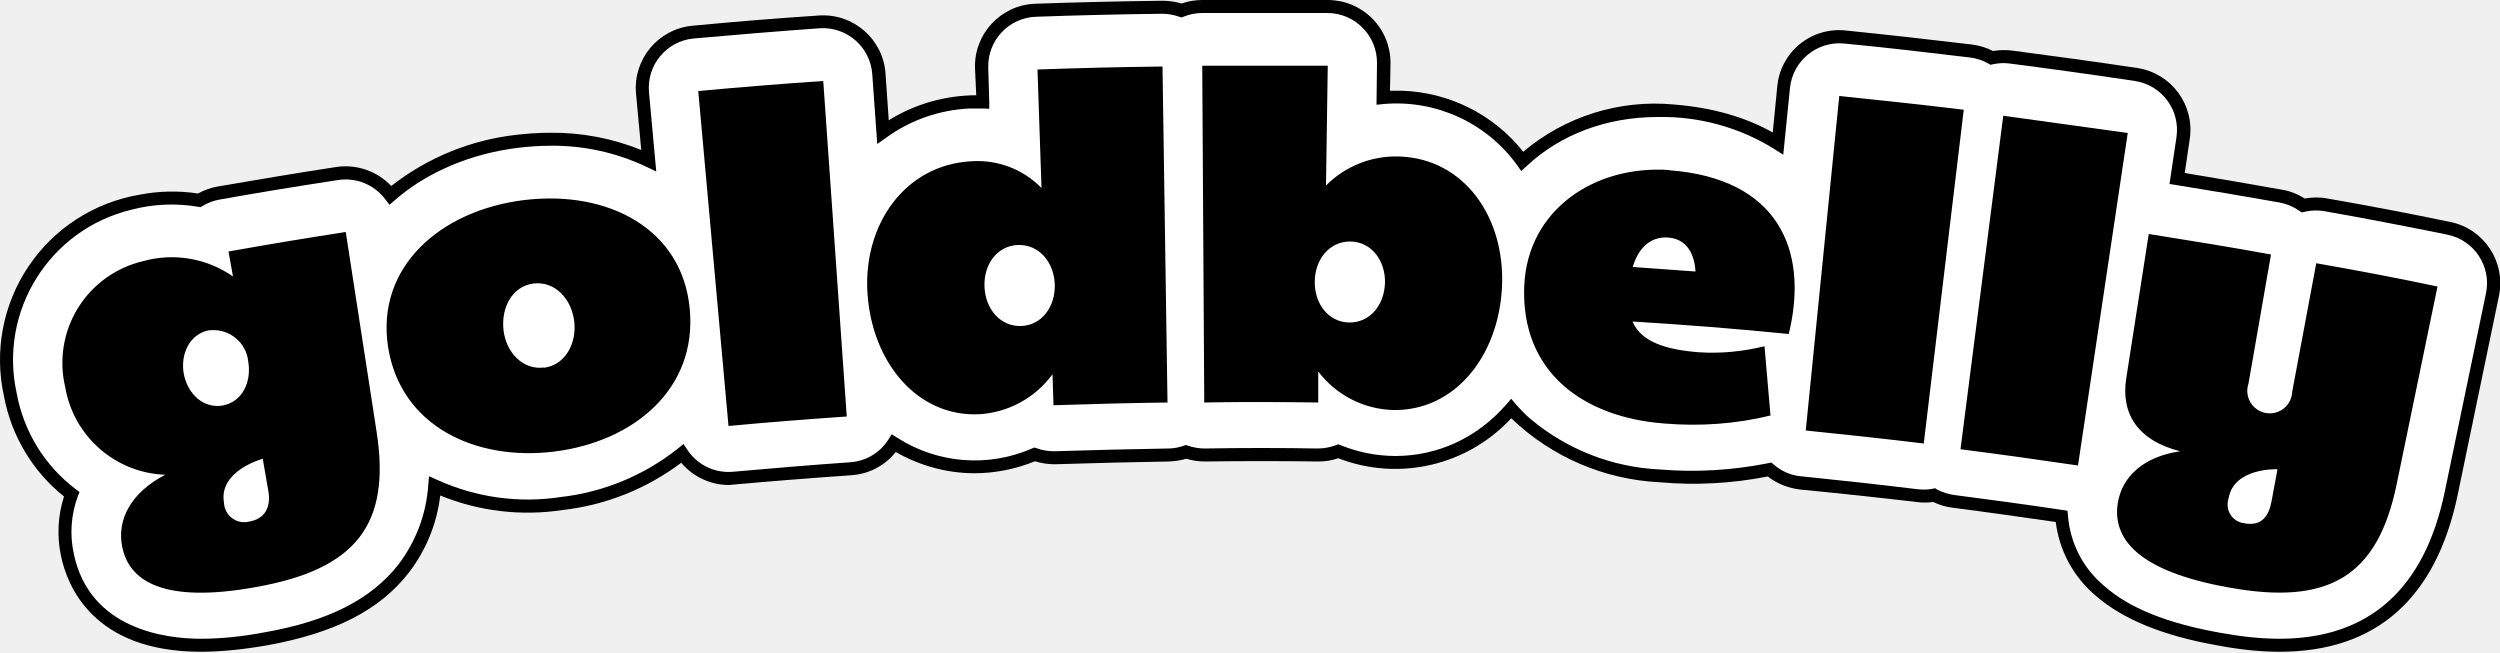
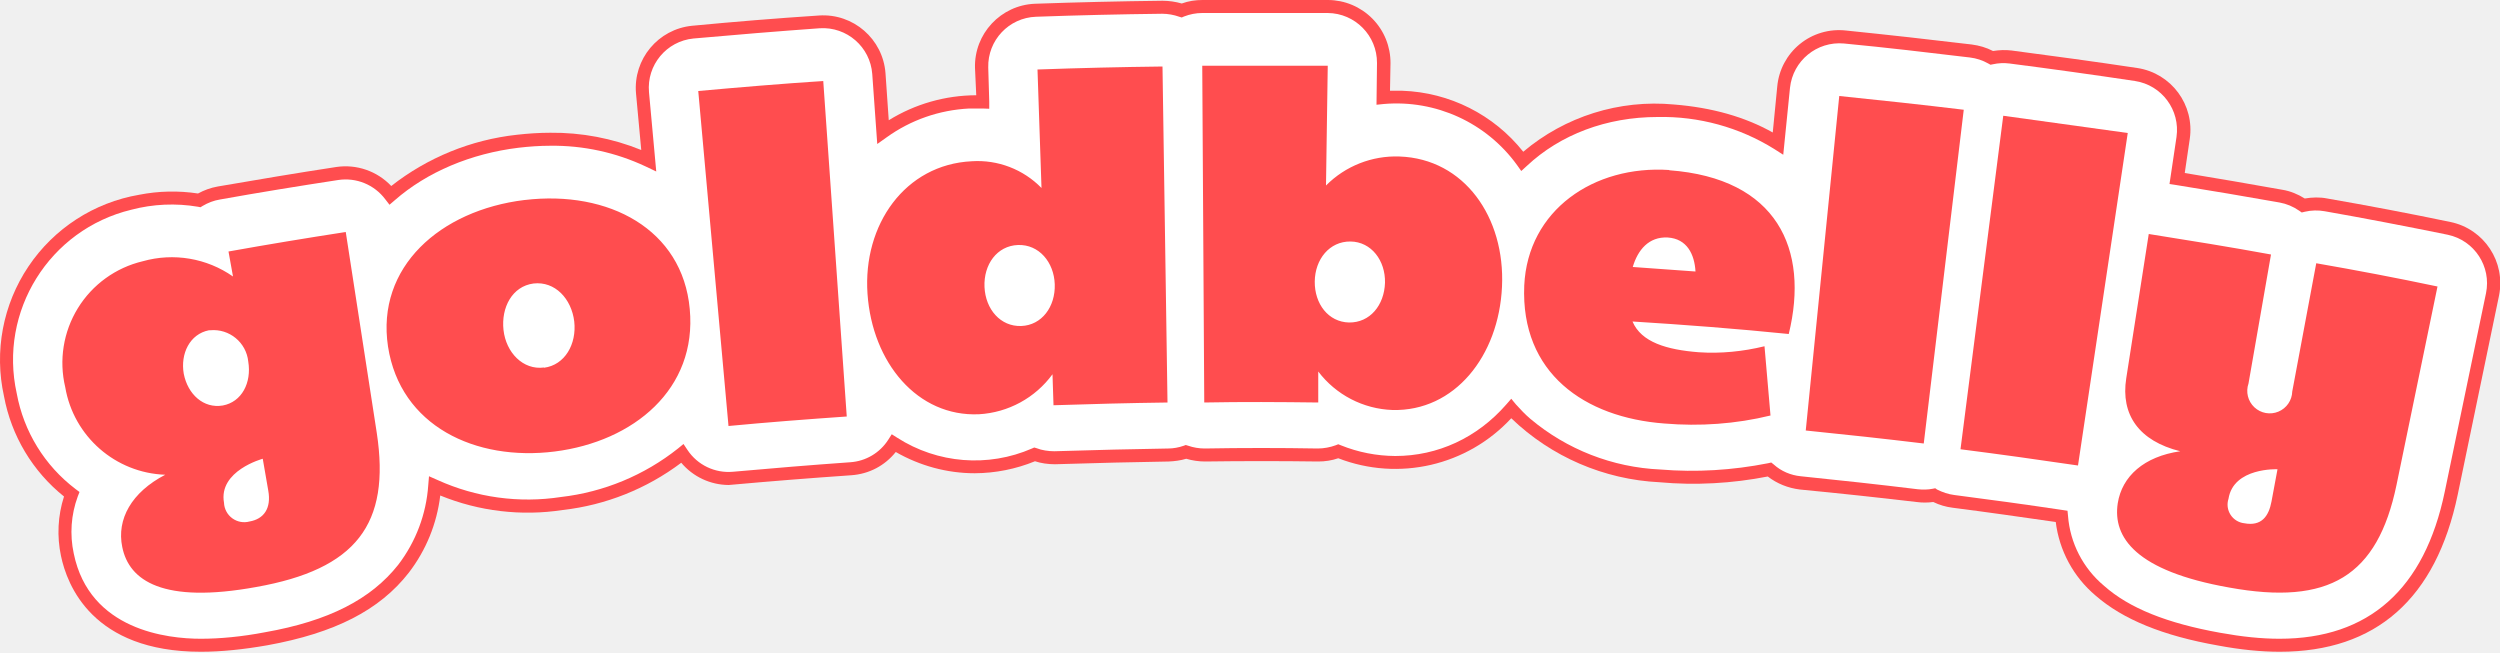
- <svg xmlns="http://www.w3.org/2000/svg" viewBox="0 0 100 26.1" role="logo" aria-labelledby="do2gnytnnu4whpot1gsehtojtlrl348">
-   <path class="foreground" d="M8.03 26.07c-4.34 0-5.35-2.68-5.59-3.83a4.63 4.63 0 0 1 .12-2.38 6.7 6.7 0 0 1-2.4-4.01 6.7 6.7 0 0 1 5.41-8.06 6.85 6.85 0 0 1 2.35-.05c.24-.13.5-.23.79-.28 1.57-.27 3.16-.54 4.74-.78a2.52 2.52 0 0 1 2.2.76 9.88 9.88 0 0 1 5.03-2.05c.44-.05.89-.08 1.33-.08a9.4 9.4 0 0 1 3.64.69l-.21-2.27a2.5 2.5 0 0 1 2.25-2.7c1.68-.16 3.39-.3 5.07-.41a2.5 2.5 0 0 1 2.66 2.31l.13 1.88a6.68 6.68 0 0 1 3.5-1L39 2.72A2.5 2.5 0 0 1 41.4.15c1.69-.06 3.4-.1 5.1-.12.26 0 .53.04.77.11.27-.1.55-.14.83-.14h5.02a2.51 2.51 0 0 1 2.5 2.53l-.02 1.1h.49a6.46 6.46 0 0 1 4.84 2.44 8.16 8.16 0 0 1 6.03-1.89c1.52.12 2.85.5 3.95 1.12l.18-1.84a2.48 2.48 0 0 1 2.74-2.24c1.67.17 3.37.36 5.04.56.3.04.58.12.85.26.25-.04.5-.05.74-.02 1.68.22 3.37.45 5.03.7a2.5 2.5 0 0 1 2.1 2.84l-.2 1.36c1.32.22 2.63.44 3.9.67.32.05.63.18.9.35.3-.05.6-.06.9 0a151 151 0 0 1 4.93.94 2.5 2.5 0 0 1 1.94 2.95l-1.65 7.95c-.87 4.17-3.27 6.29-7.12 6.29-.75 0-1.56-.08-2.47-.25-2.2-.39-3.8-1.04-4.9-2a4.58 4.58 0 0 1-1.59-2.94c-1.4-.2-2.78-.4-4.12-.57a2.47 2.47 0 0 1-.78-.23 2.5 2.5 0 0 1-.67 0 226.5 226.5 0 0 0-4.67-.5c-.47-.06-.9-.23-1.28-.52-1.43.28-2.9.36-4.33.23a9.2 9.2 0 0 1-5.93-2.56 6.32 6.32 0 0 1-6.92 1.6c-.26.09-.53.13-.8.13a164.34 164.34 0 0 0-4.53 0c-.25 0-.52-.04-.75-.11-.23.07-.47.1-.7.11-1.36.02-2.9.06-4.55.11-.28 0-.56-.04-.8-.12a6.45 6.45 0 0 1-2.41.48c-1.11 0-2.2-.3-3.16-.85-.44.55-1.07.88-1.78.93a231.5 231.5 0 0 0-4.9.39 2.5 2.5 0 0 1-1.9-.89 9.7 9.7 0 0 1-4.74 1.89 9.25 9.25 0 0 1-4.9-.58 6.28 6.28 0 0 1-1.26 3.09c-1.17 1.5-2.96 2.41-5.65 2.9-.97.17-1.86.26-2.66.26z" />
-   <path class="background" d="M99.44 11.73a1.98 1.98 0 0 0-1.53-2.34c-1.72-.35-3.38-.67-4.92-.94a1.97 1.97 0 0 0-.8.02l-.12.03-.1-.07a1.99 1.99 0 0 0-.79-.33 256.9 256.9 0 0 0-4.14-.7l-.26-.04.28-1.88a1.98 1.98 0 0 0-1.66-2.24 241.1 241.1 0 0 0-5.02-.7 1.94 1.94 0 0 0-.66.03l-.1.02-.09-.05a1.96 1.96 0 0 0-.73-.24c-1.67-.2-3.36-.4-5.04-.56a1.99 1.99 0 0 0-2.16 1.77l-.27 2.68-.36-.23a8.5 8.5 0 0 0-4.67-1.28c-2.03 0-3.89.7-5.23 1.96l-.22.2-.17-.24a5.95 5.95 0 0 0-5.33-2.44l-.29.03.02-1.67a1.99 1.99 0 0 0-1.97-2h-5.02c-.25 0-.5.05-.73.14l-.09.04-.1-.03a2.07 2.07 0 0 0-.68-.12c-1.69.02-3.4.06-5.05.12a1.98 1.98 0 0 0-1.91 2.03l.04 1.37v.28l-.27-.01h-.53c-1.2.06-2.34.46-3.3 1.15l-.38.27-.2-2.8a1.98 1.98 0 0 0-2.1-1.83c-1.67.12-3.37.26-5.05.41a1.98 1.98 0 0 0-1.78 2.15l.29 3.17-.42-.2a8.71 8.71 0 0 0-3.82-.83c-.42 0-.85.03-1.27.08-1.9.23-3.66.97-4.95 2.1l-.21.18-.17-.22a1.98 1.98 0 0 0-1.88-.77c-1.57.24-3.17.5-4.73.78-.25.04-.48.13-.7.26l-.08.05-.1-.02a6.33 6.33 0 0 0-2.67.12 6.18 6.18 0 0 0-4.58 7.35 6.2 6.2 0 0 0 2.35 3.82l.16.12-.07.18a4.1 4.1 0 0 0-.16 2.28c.63 3.08 3.77 3.41 5.08 3.41.76 0 1.63-.08 2.57-.26 2.55-.45 4.24-1.32 5.33-2.7a5.9 5.9 0 0 0 1.2-3.18l.03-.36.34.15a8.74 8.74 0 0 0 4.94.68 9.22 9.22 0 0 0 4.68-1.94l.22-.18.16.24a1.97 1.97 0 0 0 1.82.87c1.56-.14 3.13-.27 4.69-.38a1.96 1.96 0 0 0 1.52-.9l.14-.22.22.14a5.74 5.74 0 0 0 5.39.43l.09-.04.1.03c.2.08.47.12.7.12 1.66-.05 3.2-.09 4.56-.11.2 0 .42-.04.62-.11l.08-.03.1.03c.2.07.43.11.66.11a126.77 126.77 0 0 1 4.52 0c.25 0 .5-.05.72-.13l.1-.04.1.04a5.9 5.9 0 0 0 2.18.43c1.7 0 3.28-.73 4.44-2.06l.2-.23.19.23c.18.2.37.4.57.57a8.68 8.68 0 0 0 5.2 2.03c1.44.12 2.89.03 4.31-.25l.13-.03.1.08c.3.27.68.43 1.08.47 1.56.16 3.13.33 4.68.52.2.02.4.02.6-.02l.1-.02.07.05c.22.11.45.19.69.22 1.4.18 2.86.38 4.33.6l.2.03.02.2a4.05 4.05 0 0 0 1.44 2.8c1.01.9 2.53 1.5 4.64 1.88.88.16 1.66.24 2.38.24 3.57 0 5.8-1.98 6.61-5.88l1.65-7.94z" fill="#fff" />
-   <path class="foreground" d="M13.83 9.28c-1.56.24-3.13.5-4.69.78l.18 1a4.27 4.27 0 0 0-3.61-.61 4.18 4.18 0 0 0-3.1 5.04 4.21 4.21 0 0 0 4 3.5c-1.35.7-1.95 1.78-1.72 2.89.27 1.35 1.63 2.28 5.36 1.6 3.99-.71 5.38-2.5 4.82-6.17a7619 7619 0 0 1-1.24-8.03zm-6.48 5.67c-.14-.8.24-1.59 1.01-1.74h.05a1.4 1.4 0 0 1 1.52 1.25c.14.85-.26 1.62-1.02 1.76-.77.13-1.4-.45-1.56-1.27zm2.63 5.91a.81.81 0 0 1-1.02-.75c-.23-1.28 1.55-1.76 1.55-1.76l.22 1.27c.13.72-.18 1.14-.75 1.24zM20.98 8c-3.37.41-5.94 2.68-5.46 5.86.49 3.18 3.5 4.6 6.67 4.2 3.16-.4 5.7-2.5 5.4-5.7-.29-3.19-3.24-4.76-6.6-4.36zm.78 6.7c-.84.11-1.52-.6-1.62-1.5s.35-1.75 1.2-1.86c.86-.1 1.52.61 1.63 1.52.1.9-.37 1.74-1.21 1.85zm6.17-11.06l1.21 13.4c1.58-.15 3.15-.27 4.73-.38l-.94-13.42c-1.67.11-3.34.25-5 .4zm13.57-.86l.16 4.74a3.57 3.57 0 0 0-2.79-1.07c-2.67.13-4.36 2.54-4.17 5.3.19 2.76 2 4.93 4.46 4.82a3.92 3.92 0 0 0 2.94-1.6l.04 1.24c1.52-.05 3.04-.09 4.56-.11l-.2-13.44c-1.66.02-3.34.06-5 .12zm-.65 10.26c-.83.03-1.43-.67-1.47-1.56-.04-.9.5-1.65 1.34-1.68.84-.03 1.44.69 1.47 1.57.03.9-.52 1.64-1.34 1.67zm15.13-6.78a3.94 3.94 0 0 0-2.94 1.16l.07-4.79h-5.02l.08 13.47c1.52-.03 3.04-.02 4.56 0v-1.24a3.9 3.9 0 0 0 2.97 1.54c2.48.06 4.25-2.15 4.38-4.93.13-2.78-1.51-5.12-4.1-5.21zm-2.02 6.64c-.83-.02-1.38-.75-1.37-1.64s.59-1.61 1.43-1.6c.84.01 1.4.77 1.38 1.65-.03.9-.6 1.6-1.44 1.59zm12.81-6.1c-3.01-.2-5.66 1.6-5.8 4.62-.15 3.51 2.42 5.28 5.6 5.52 1.42.12 2.86.02 4.25-.32l-.24-2.77c-.86.21-1.75.3-2.63.24-1.28-.1-2.3-.4-2.65-1.23 2.1.13 4.18.29 6.25.5.83-3.4-.47-6.23-4.78-6.55zm-1.46 3.88c.2-.68.64-1.22 1.4-1.18.77.05 1.07.67 1.11 1.36l-2.5-.18zm6.92 6.54c1.58.16 3.15.33 4.72.52l1.6-13.35c-1.65-.2-3.32-.38-4.98-.55l-1.34 13.38zm7.9-12.59l-1.71 13.34c1.57.2 3.14.42 4.7.65l1.99-13.3-4.98-.69zm12.52 5.9l-.96 5.13a.9.9 0 1 1-1.75-.32l.9-5.16c-1.63-.3-3.26-.56-4.89-.82l-.9 5.77c-.23 1.46.51 2.51 2.16 2.92-1.45.21-2.33 1-2.5 2.08-.21 1.37.73 2.71 4.45 3.37 4 .73 5.94-.45 6.7-4.1l1.64-7.94c-1.61-.34-3.24-.65-4.85-.93zm-1.79 9.53c-.11.59-.4 1-1.09.87a.75.75 0 0 1-.63-.98c.2-1.26 1.96-1.18 1.96-1.18l-.24 1.29z" />
+ <svg xmlns="http://www.w3.org/2000/svg" viewBox="0 0 100 26.1" fill="#ff4d4f">
+   <path className="foreground" d="M8.03 26.07c-4.34 0-5.35-2.68-5.59-3.83a4.63 4.63 0 0 1 .12-2.38 6.7 6.7 0 0 1-2.4-4.01 6.7 6.7 0 0 1 5.41-8.06 6.85 6.85 0 0 1 2.35-.05c.24-.13.5-.23.79-.28 1.57-.27 3.16-.54 4.74-.78a2.52 2.52 0 0 1 2.2.76 9.88 9.88 0 0 1 5.03-2.05c.44-.05.89-.08 1.33-.08a9.4 9.4 0 0 1 3.64.69l-.21-2.27a2.5 2.5 0 0 1 2.25-2.7c1.68-.16 3.39-.3 5.07-.41a2.5 2.5 0 0 1 2.66 2.31l.13 1.88a6.68 6.68 0 0 1 3.5-1L39 2.72A2.5 2.5 0 0 1 41.4.15c1.69-.06 3.4-.1 5.1-.12.26 0 .53.04.77.11.27-.1.55-.14.83-.14h5.02a2.51 2.51 0 0 1 2.5 2.53l-.02 1.1h.49a6.46 6.46 0 0 1 4.84 2.44 8.16 8.16 0 0 1 6.03-1.89c1.52.12 2.85.5 3.95 1.12l.18-1.84a2.48 2.48 0 0 1 2.74-2.24c1.67.17 3.37.36 5.04.56.3.04.58.12.85.26.25-.04.5-.05.74-.02 1.68.22 3.37.45 5.03.7a2.5 2.5 0 0 1 2.1 2.84l-.2 1.36c1.32.22 2.63.44 3.9.67.32.05.63.18.9.35.3-.05.6-.06.9 0a151 151 0 0 1 4.93.94 2.5 2.5 0 0 1 1.94 2.95l-1.65 7.95c-.87 4.17-3.27 6.29-7.12 6.29-.75 0-1.56-.08-2.47-.25-2.2-.39-3.8-1.04-4.9-2a4.58 4.58 0 0 1-1.59-2.94c-1.4-.2-2.78-.4-4.12-.57a2.47 2.47 0 0 1-.78-.23 2.5 2.5 0 0 1-.67 0 226.5 226.5 0 0 0-4.67-.5c-.47-.06-.9-.23-1.28-.52-1.43.28-2.9.36-4.33.23a9.2 9.2 0 0 1-5.93-2.56 6.32 6.32 0 0 1-6.92 1.6c-.26.09-.53.13-.8.13a164.34 164.34 0 0 0-4.53 0c-.25 0-.52-.04-.75-.11-.23.07-.47.1-.7.11-1.36.02-2.9.06-4.55.11-.28 0-.56-.04-.8-.12a6.45 6.45 0 0 1-2.41.48c-1.11 0-2.2-.3-3.16-.85-.44.55-1.07.88-1.78.93a231.5 231.5 0 0 0-4.9.39 2.5 2.5 0 0 1-1.9-.89 9.7 9.7 0 0 1-4.74 1.89 9.25 9.25 0 0 1-4.9-.58 6.28 6.28 0 0 1-1.26 3.09c-1.17 1.5-2.96 2.41-5.65 2.9-.97.17-1.86.26-2.66.26z" />
+   <path className="background" d="M99.44 11.73a1.98 1.98 0 0 0-1.53-2.34c-1.72-.35-3.38-.67-4.92-.94a1.97 1.97 0 0 0-.8.02l-.12.03-.1-.07a1.99 1.99 0 0 0-.79-.33 256.9 256.9 0 0 0-4.14-.7l-.26-.04.28-1.88a1.98 1.98 0 0 0-1.66-2.24 241.1 241.1 0 0 0-5.02-.7 1.94 1.94 0 0 0-.66.03l-.1.02-.09-.05a1.96 1.96 0 0 0-.73-.24c-1.67-.2-3.36-.4-5.04-.56a1.99 1.99 0 0 0-2.16 1.77l-.27 2.68-.36-.23a8.5 8.5 0 0 0-4.67-1.28c-2.03 0-3.89.7-5.23 1.96l-.22.2-.17-.24a5.95 5.95 0 0 0-5.33-2.44l-.29.03.02-1.67a1.99 1.99 0 0 0-1.97-2h-5.02c-.25 0-.5.05-.73.14l-.09.04-.1-.03a2.07 2.07 0 0 0-.68-.12c-1.69.02-3.4.06-5.05.12a1.98 1.98 0 0 0-1.91 2.03l.04 1.37v.28l-.27-.01h-.53c-1.2.06-2.34.46-3.3 1.15l-.38.27-.2-2.8a1.98 1.98 0 0 0-2.1-1.83c-1.67.12-3.37.26-5.05.41a1.98 1.98 0 0 0-1.78 2.15l.29 3.17-.42-.2a8.71 8.71 0 0 0-3.82-.83c-.42 0-.85.03-1.27.08-1.9.23-3.66.97-4.95 2.1l-.21.18-.17-.22a1.98 1.98 0 0 0-1.88-.77c-1.57.24-3.17.5-4.73.78-.25.04-.48.13-.7.26l-.08.05-.1-.02a6.33 6.33 0 0 0-2.67.12 6.18 6.18 0 0 0-4.58 7.35 6.2 6.2 0 0 0 2.35 3.82l.16.12-.07.18a4.1 4.1 0 0 0-.16 2.28c.63 3.08 3.77 3.41 5.08 3.41.76 0 1.63-.08 2.57-.26 2.55-.45 4.24-1.32 5.33-2.7a5.9 5.9 0 0 0 1.2-3.18l.03-.36.34.15a8.74 8.74 0 0 0 4.94.68 9.22 9.22 0 0 0 4.68-1.94l.22-.18.16.24a1.97 1.97 0 0 0 1.82.87c1.56-.14 3.13-.27 4.69-.38a1.96 1.96 0 0 0 1.52-.9l.14-.22.22.14a5.74 5.74 0 0 0 5.39.43l.09-.04.1.03c.2.08.47.12.7.12 1.66-.05 3.2-.09 4.56-.11.2 0 .42-.04.62-.11l.08-.03.1.03c.2.07.43.11.66.11a126.77 126.77 0 0 1 4.52 0c.25 0 .5-.05.72-.13l.1-.04.1.04a5.9 5.9 0 0 0 2.18.43c1.7 0 3.28-.73 4.44-2.06l.2-.23.19.23c.18.2.37.4.57.57a8.68 8.68 0 0 0 5.2 2.03c1.44.12 2.89.03 4.31-.25l.13-.03.1.08c.3.27.68.43 1.08.47 1.56.16 3.13.33 4.68.52.2.02.4.02.6-.02l.1-.02.07.05c.22.11.45.19.69.22 1.4.18 2.86.38 4.33.6l.2.03.02.2a4.05 4.05 0 0 0 1.44 2.8c1.01.9 2.53 1.5 4.64 1.88.88.16 1.66.24 2.38.24 3.57 0 5.8-1.98 6.61-5.88l1.65-7.94z" fill="#fff" />
+   <path className="foreground" d="M13.83 9.28c-1.56.24-3.13.5-4.69.78l.18 1a4.27 4.27 0 0 0-3.61-.61 4.18 4.18 0 0 0-3.1 5.04 4.21 4.21 0 0 0 4 3.5c-1.35.7-1.95 1.78-1.72 2.89.27 1.35 1.63 2.28 5.36 1.6 3.99-.71 5.38-2.5 4.82-6.17a7619 7619 0 0 1-1.24-8.03zm-6.48 5.67c-.14-.8.24-1.59 1.01-1.74h.05a1.4 1.4 0 0 1 1.52 1.25c.14.85-.26 1.62-1.02 1.76-.77.13-1.4-.45-1.56-1.27zm2.63 5.91a.81.81 0 0 1-1.02-.75c-.23-1.28 1.55-1.76 1.55-1.76l.22 1.27c.13.72-.18 1.14-.75 1.24zM20.98 8c-3.37.41-5.94 2.68-5.46 5.86.49 3.18 3.5 4.6 6.67 4.2 3.16-.4 5.7-2.5 5.4-5.7-.29-3.19-3.24-4.76-6.6-4.36zm.78 6.7c-.84.11-1.52-.6-1.62-1.5s.35-1.75 1.2-1.86c.86-.1 1.52.61 1.63 1.52.1.9-.37 1.74-1.21 1.85zm6.17-11.06l1.21 13.4c1.58-.15 3.15-.27 4.73-.38l-.94-13.42c-1.67.11-3.34.25-5 .4zm13.57-.86l.16 4.74a3.57 3.57 0 0 0-2.79-1.07c-2.67.13-4.36 2.54-4.17 5.3.19 2.76 2 4.93 4.46 4.82a3.92 3.92 0 0 0 2.94-1.6l.04 1.24c1.52-.05 3.04-.09 4.56-.11l-.2-13.44c-1.66.02-3.34.06-5 .12zm-.65 10.26c-.83.03-1.43-.67-1.47-1.56-.04-.9.5-1.65 1.34-1.68.84-.03 1.44.69 1.47 1.57.03.9-.52 1.64-1.34 1.67zm15.13-6.78a3.94 3.94 0 0 0-2.94 1.16l.07-4.79h-5.02l.08 13.47c1.52-.03 3.04-.02 4.56 0v-1.24a3.9 3.9 0 0 0 2.97 1.54c2.48.06 4.25-2.15 4.38-4.93.13-2.78-1.51-5.12-4.1-5.21zm-2.02 6.64c-.83-.02-1.38-.75-1.37-1.64s.59-1.61 1.43-1.6c.84.01 1.4.77 1.38 1.65-.03.9-.6 1.6-1.44 1.59zm12.81-6.1c-3.01-.2-5.66 1.6-5.8 4.62-.15 3.51 2.42 5.28 5.6 5.52 1.42.12 2.86.02 4.25-.32l-.24-2.77c-.86.21-1.75.3-2.63.24-1.28-.1-2.3-.4-2.65-1.23 2.1.13 4.18.29 6.25.5.83-3.4-.47-6.23-4.78-6.55zm-1.46 3.88c.2-.68.64-1.22 1.4-1.18.77.05 1.07.67 1.11 1.36l-2.5-.18zm6.92 6.54c1.58.16 3.15.33 4.72.52l1.6-13.35c-1.65-.2-3.32-.38-4.98-.55l-1.34 13.38zm7.9-12.59l-1.71 13.34c1.57.2 3.14.42 4.7.65l1.99-13.3-4.98-.69zm12.52 5.9l-.96 5.13a.9.9 0 1 1-1.75-.32l.9-5.16c-1.63-.3-3.26-.56-4.89-.82l-.9 5.77c-.23 1.46.51 2.51 2.16 2.92-1.45.21-2.33 1-2.5 2.08-.21 1.37.73 2.71 4.45 3.37 4 .73 5.94-.45 6.7-4.1l1.64-7.94c-1.61-.34-3.24-.65-4.85-.93zm-1.79 9.53c-.11.59-.4 1-1.09.87a.75.75 0 0 1-.63-.98c.2-1.26 1.96-1.18 1.96-1.18l-.24 1.29z" />
</svg>
